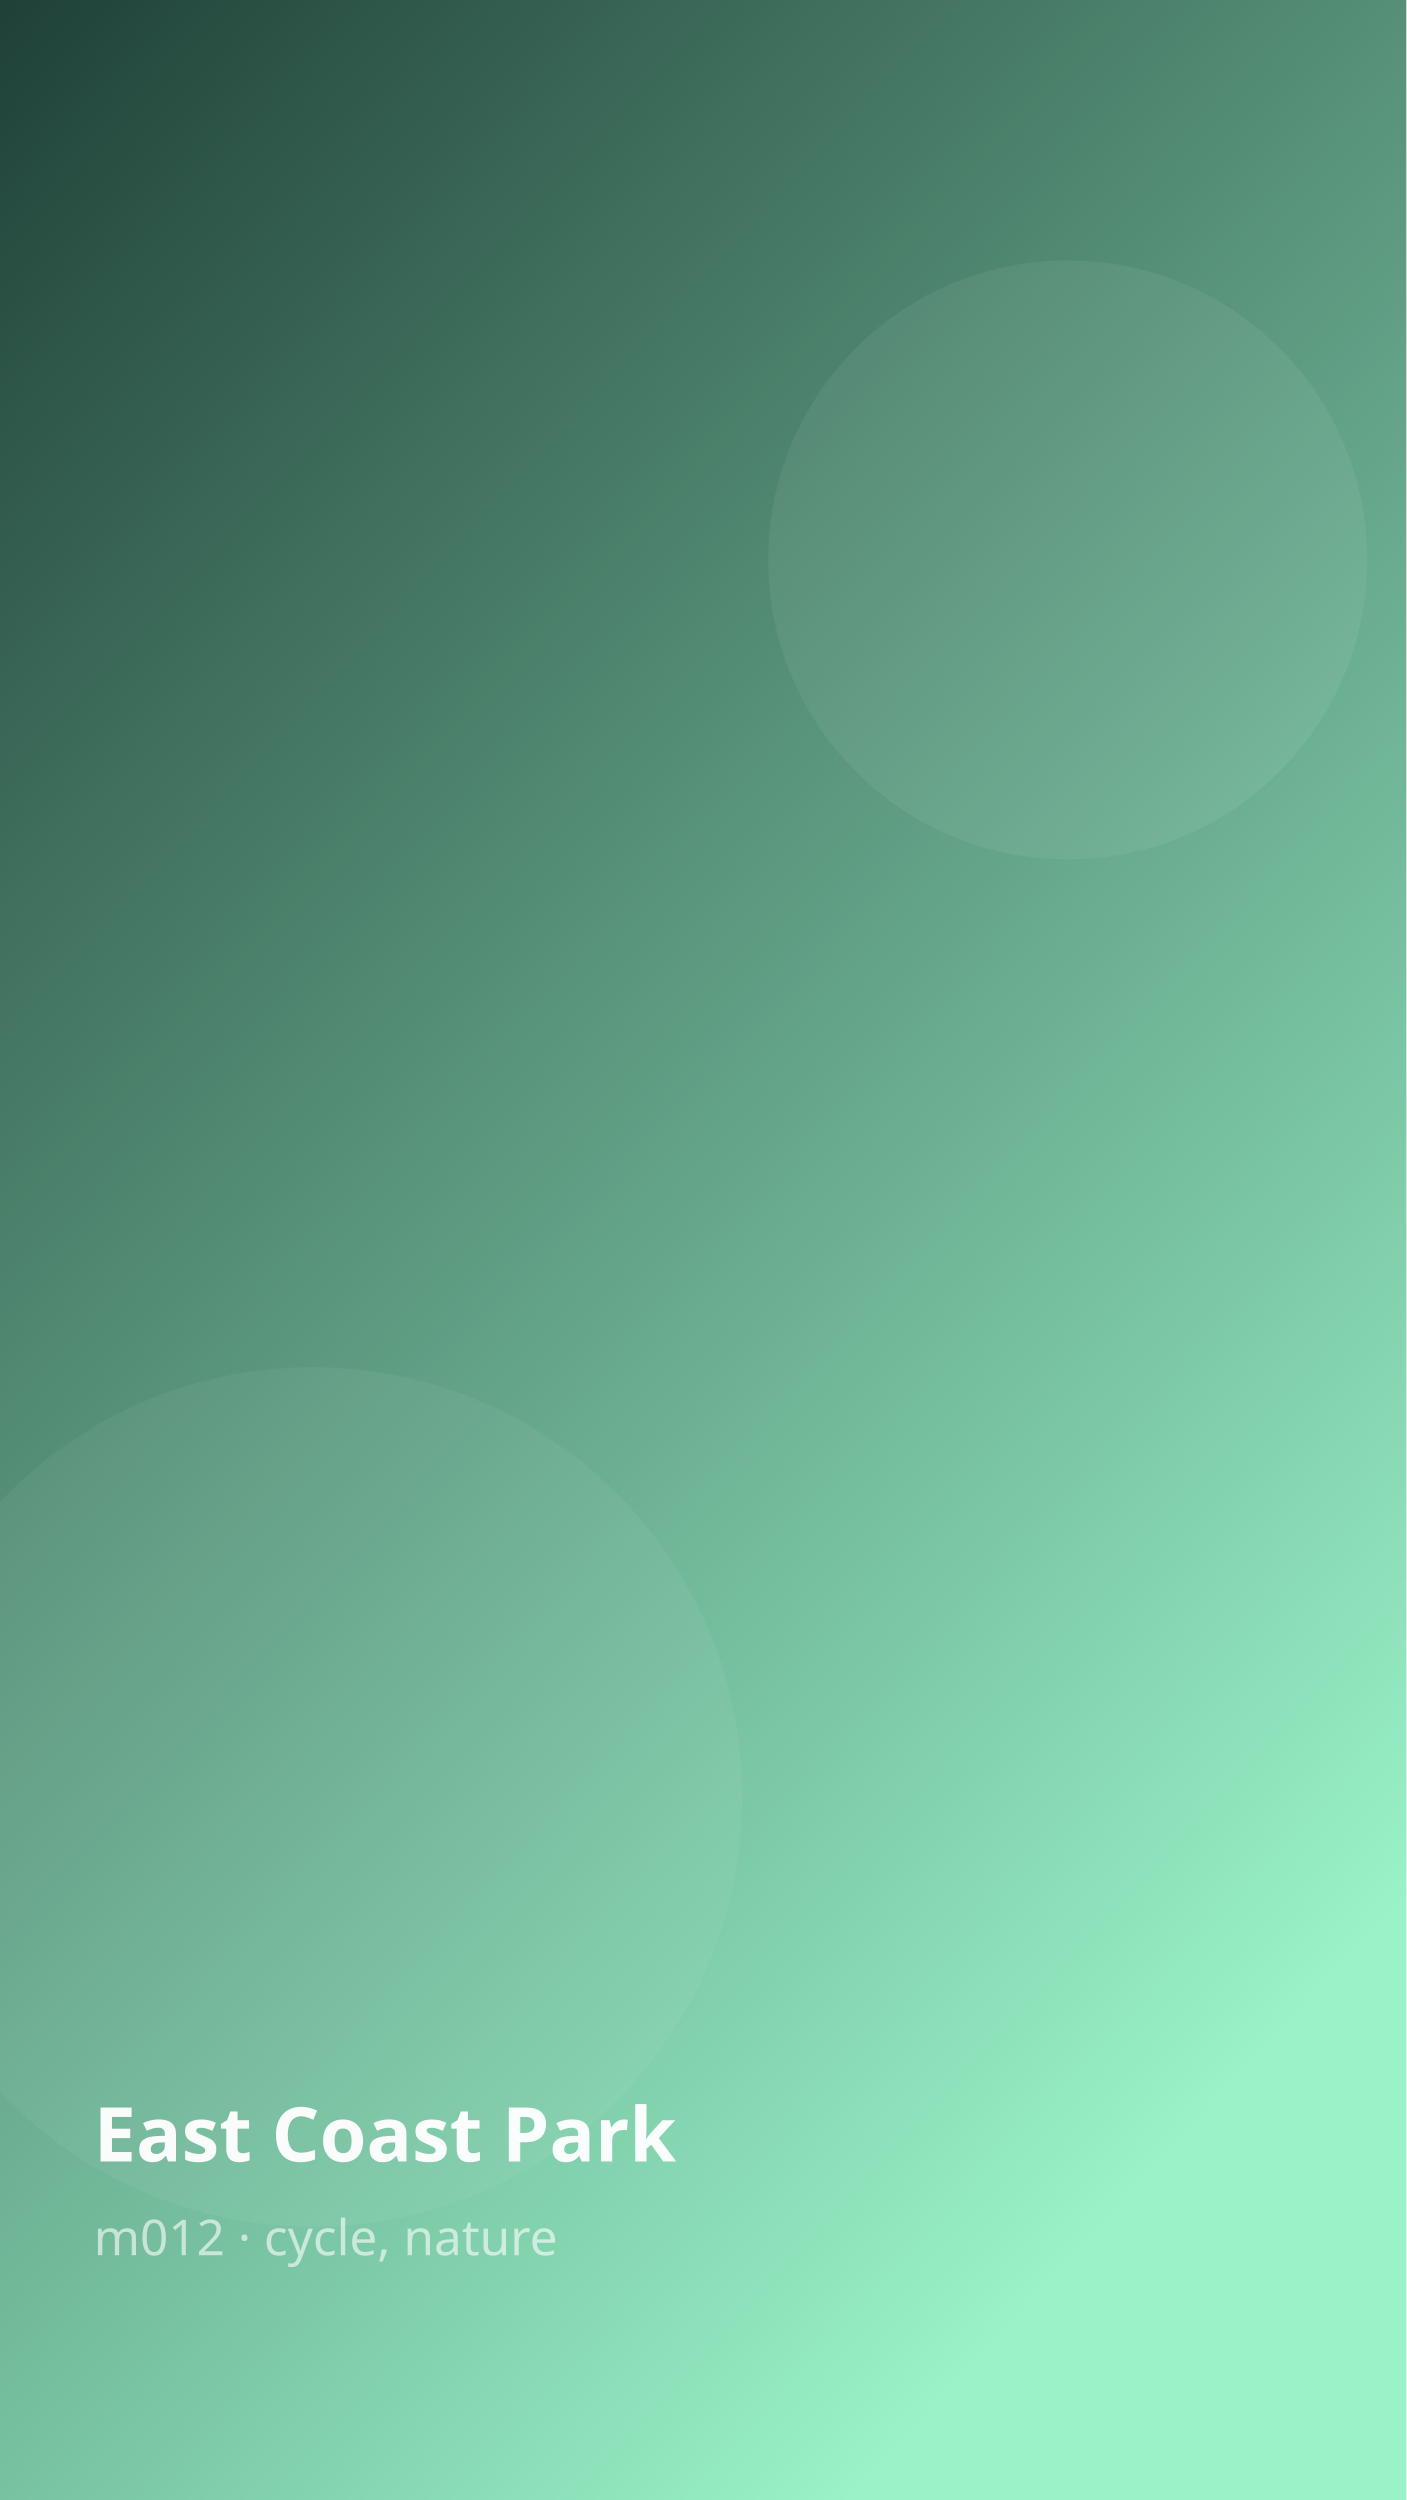
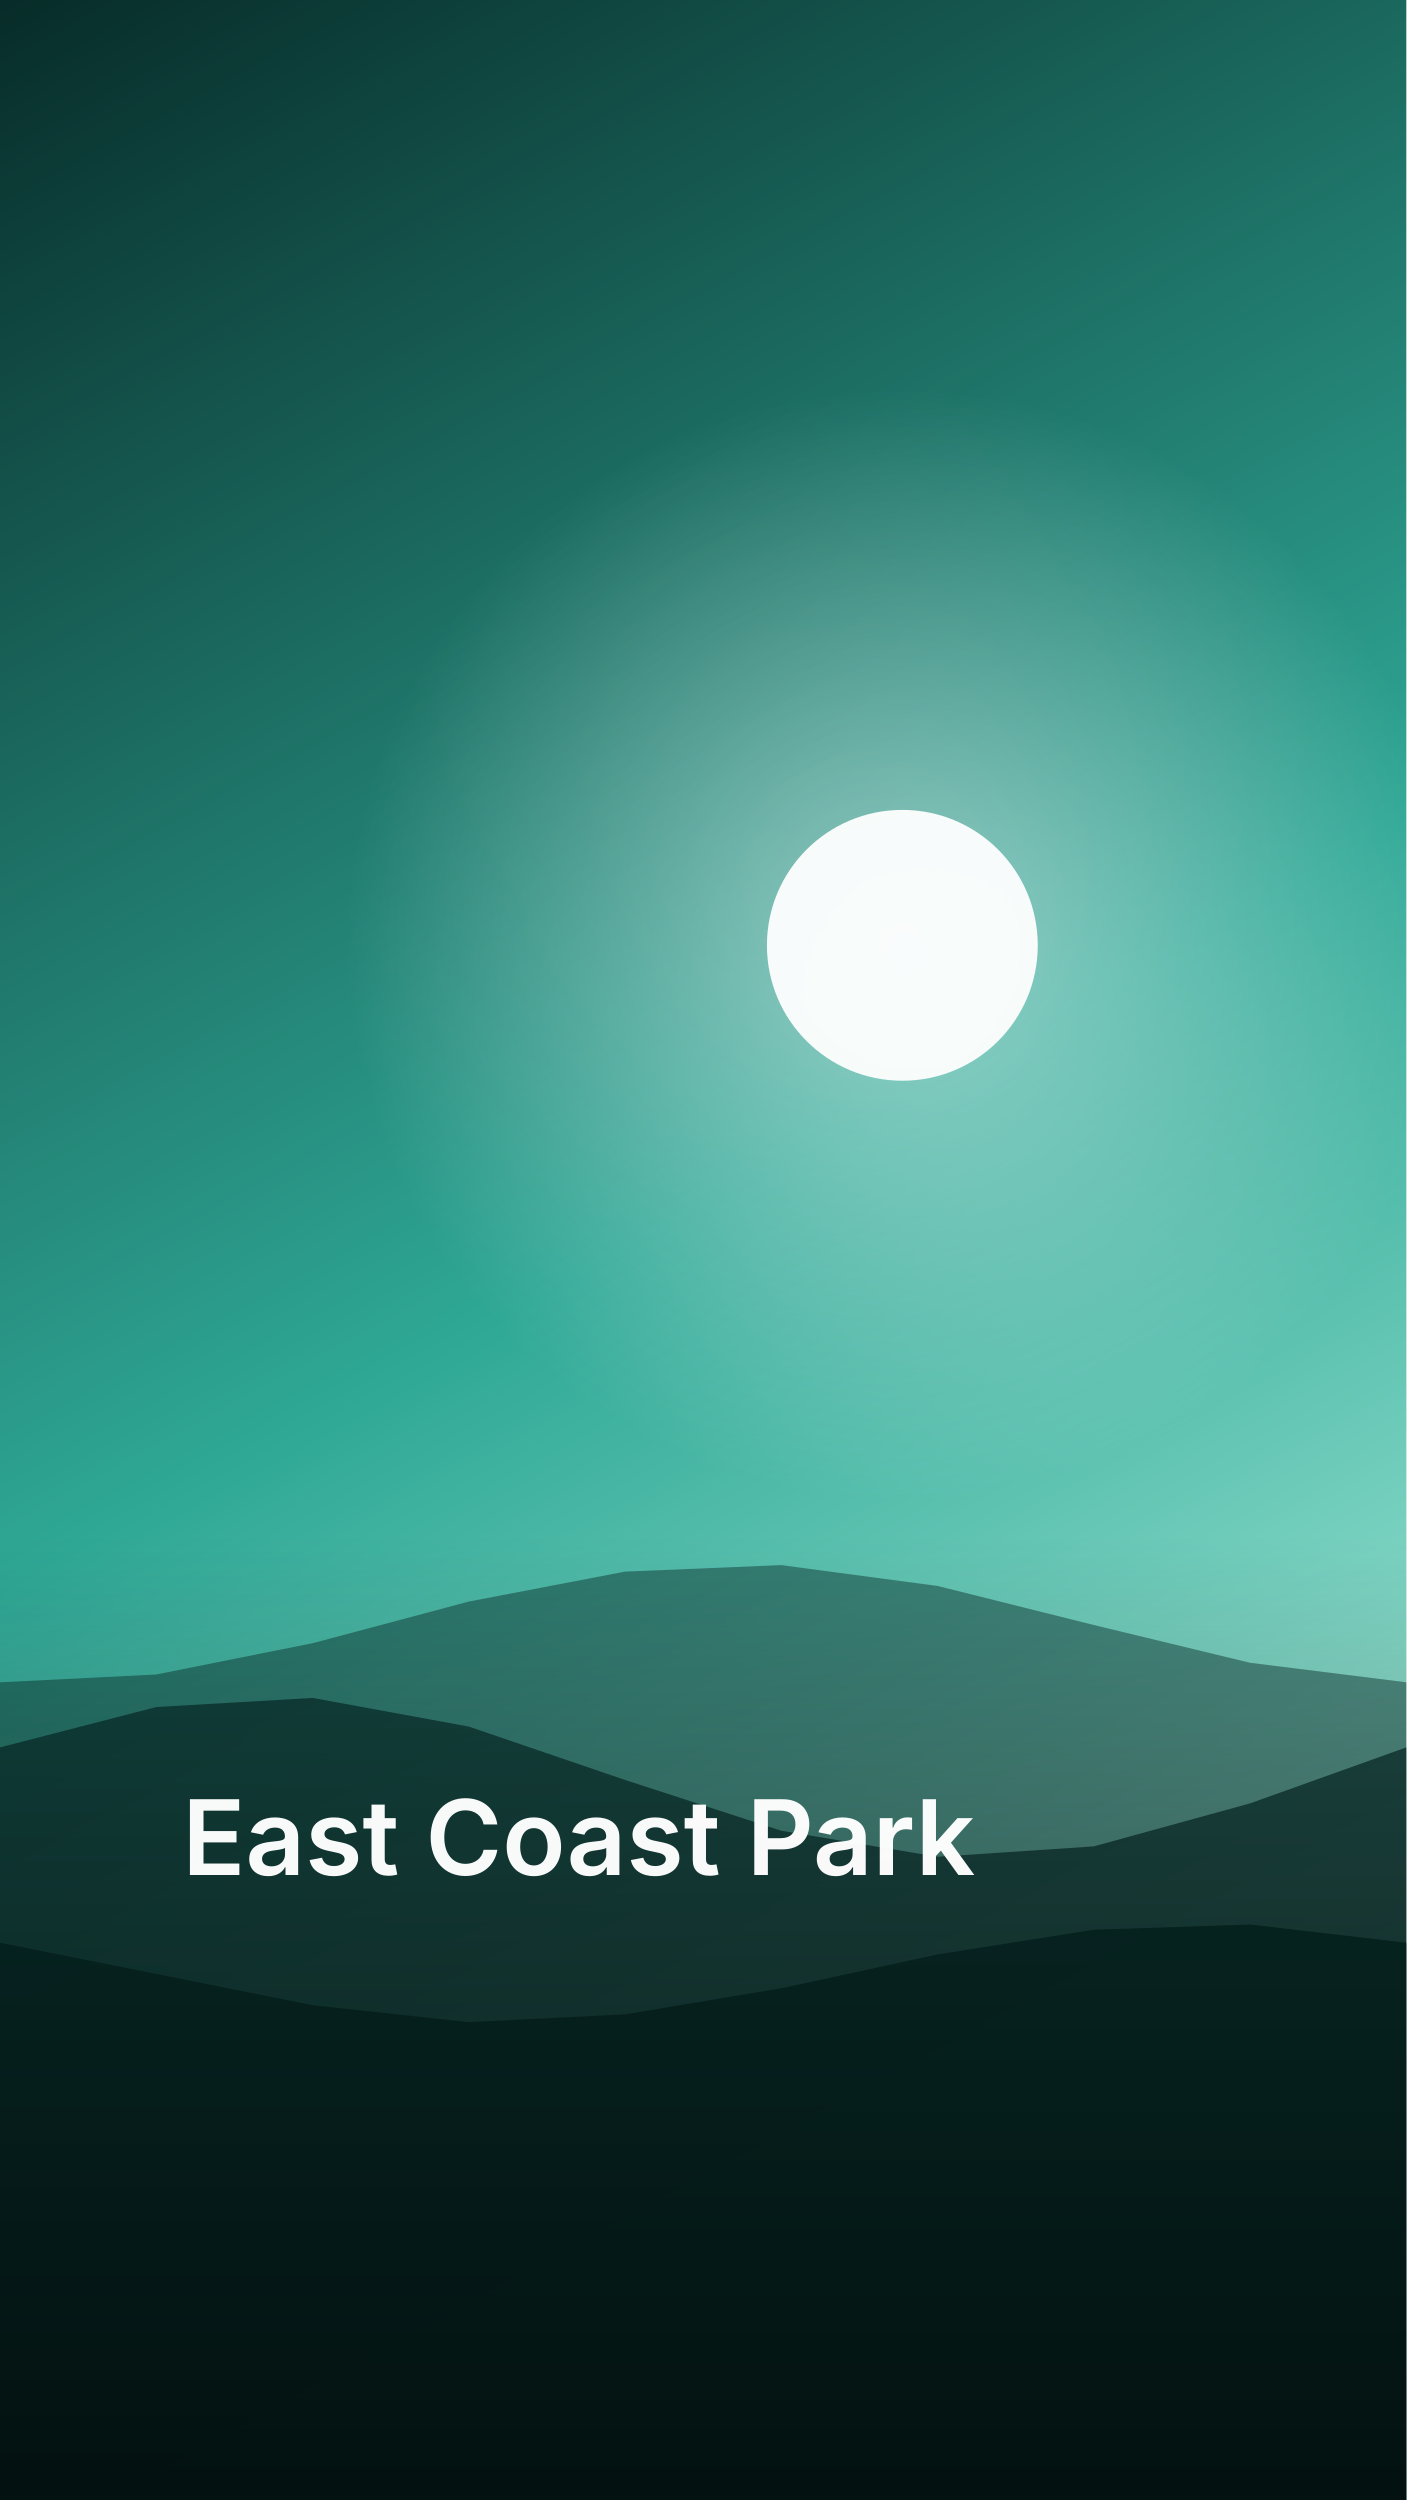
<svg xmlns="http://www.w3.org/2000/svg" width="1080" height="1920" viewBox="0 0 1080 1920">
  <defs>
-     <linearGradient id="g" x1="0" y1="0" x2="0.6" y2="1">
-       <stop offset="0%" stop-color="#1f4037" />
-       <stop offset="100%" stop-color="#99f2c8" />
+     <linearGradient id="sky" x1="0" y1="0" x2="0.3" y2="1">
+       <stop offset="0%" stop-color="#072b28" />
+       <stop offset="58%" stop-color="#2fa896" />
+       <stop offset="100%" stop-color="#a5ead9" />
+     </linearGradient>
+     <radialGradient id="glow">
+       <stop offset="0%" stop-color="#fff" stop-opacity="0.5" />
+       <stop offset="100%" stop-color="#fff" stop-opacity="0" />
+     </radialGradient>
+     <linearGradient id="scrim" x1="0" y1="0" x2="0" y2="1">
+       <stop offset="0%" stop-color="#000" stop-opacity="0" />
+       <stop offset="100%" stop-color="#000" stop-opacity="0.62" />
    </linearGradient>
  </defs>
-   <rect width="1080" height="1920" fill="url(#g)" />
-   <circle cx="820" cy="430" r="230" fill="#fff" opacity="0.06" />
-   <circle cx="240" cy="1380" r="330" fill="#fff" opacity="0.05" />
-   <text x="72" y="1660" fill="#fff" opacity="0.95" font-family="system-ui,sans-serif" font-size="58" font-weight="600">East Coast Park</text>
-   <text x="72" y="1732" fill="#fff" opacity="0.6" font-family="system-ui,sans-serif" font-size="38">m012 · cycle, nature</text>
+   <rect width="1080" height="1920" fill="url(#sky)" />
+   <circle cx="693" cy="726" r="430" fill="url(#glow)" />
+   <circle cx="693" cy="726" r="104" fill="#fff" opacity="0.94" />
+   <path d="M0,1292 L120,1286 L240,1262 L360,1230 L480,1207 L600,1202 L720,1218 L840,1248 L960,1277 L1080,1292 L1080,1920 L0,1920 Z" fill="#072b28" opacity="0.45" />
+   <path d="M0,1342 L120,1311 L240,1304 L360,1326 L480,1367 L600,1406 L720,1426 L840,1418 L960,1385 L1080,1342 L1080,1920 L0,1920 Z" fill="#072b28" opacity="0.72" />
+   <path d="M0,1492 L120,1516 L240,1540 L360,1553 L480,1547 L600,1527 L720,1501 L840,1482 L960,1478 L1080,1492 L1080,1920 L0,1920 Z" fill="#072b28" opacity="0.92" />
+   <rect y="1180" width="1080" height="740" fill="url(#scrim)" />
+   <text x="140" y="1440" fill="#fff" opacity="0.97" font-family="system-ui,-apple-system,sans-serif" font-size="80" font-weight="600">East Coast Park</text>
</svg>
